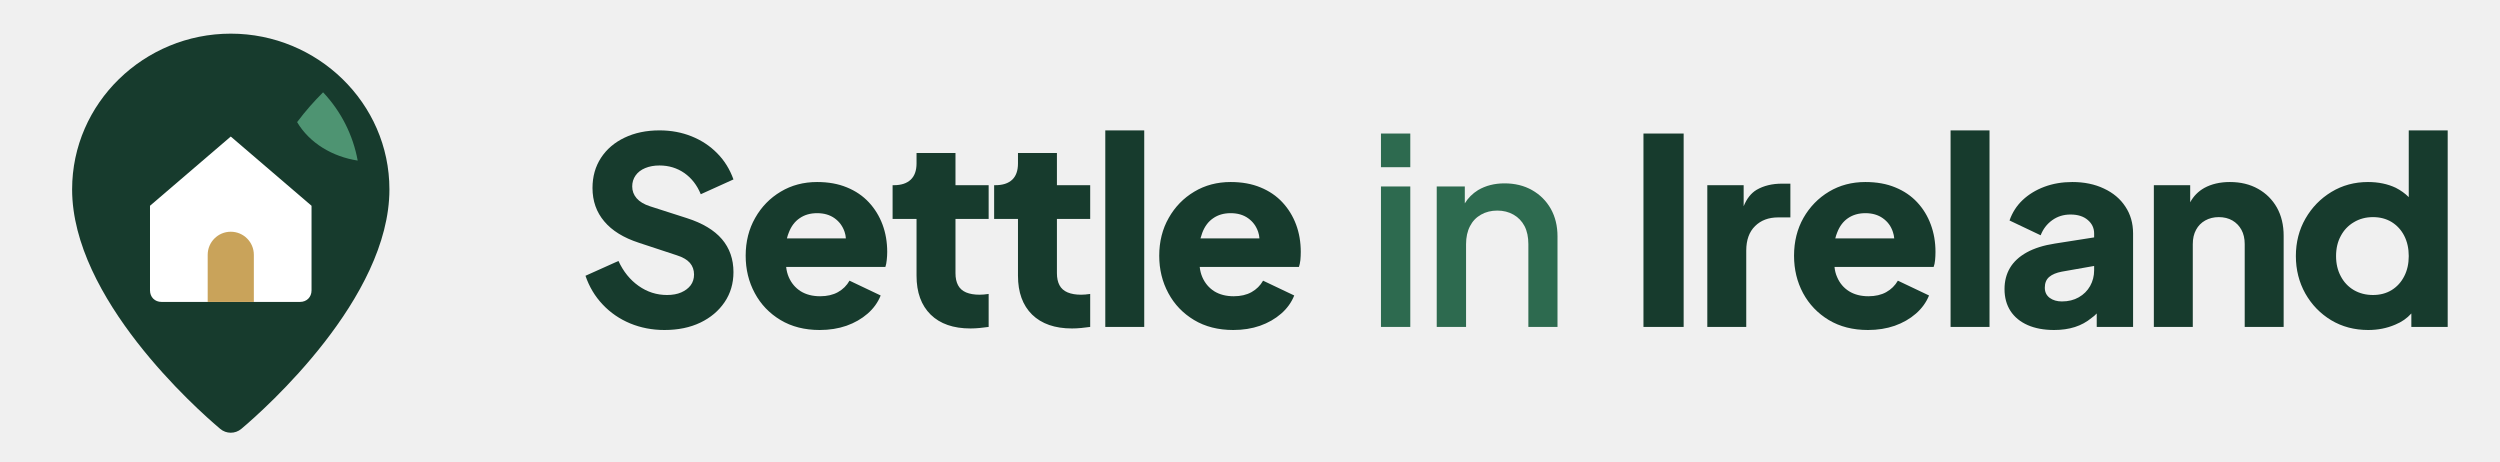
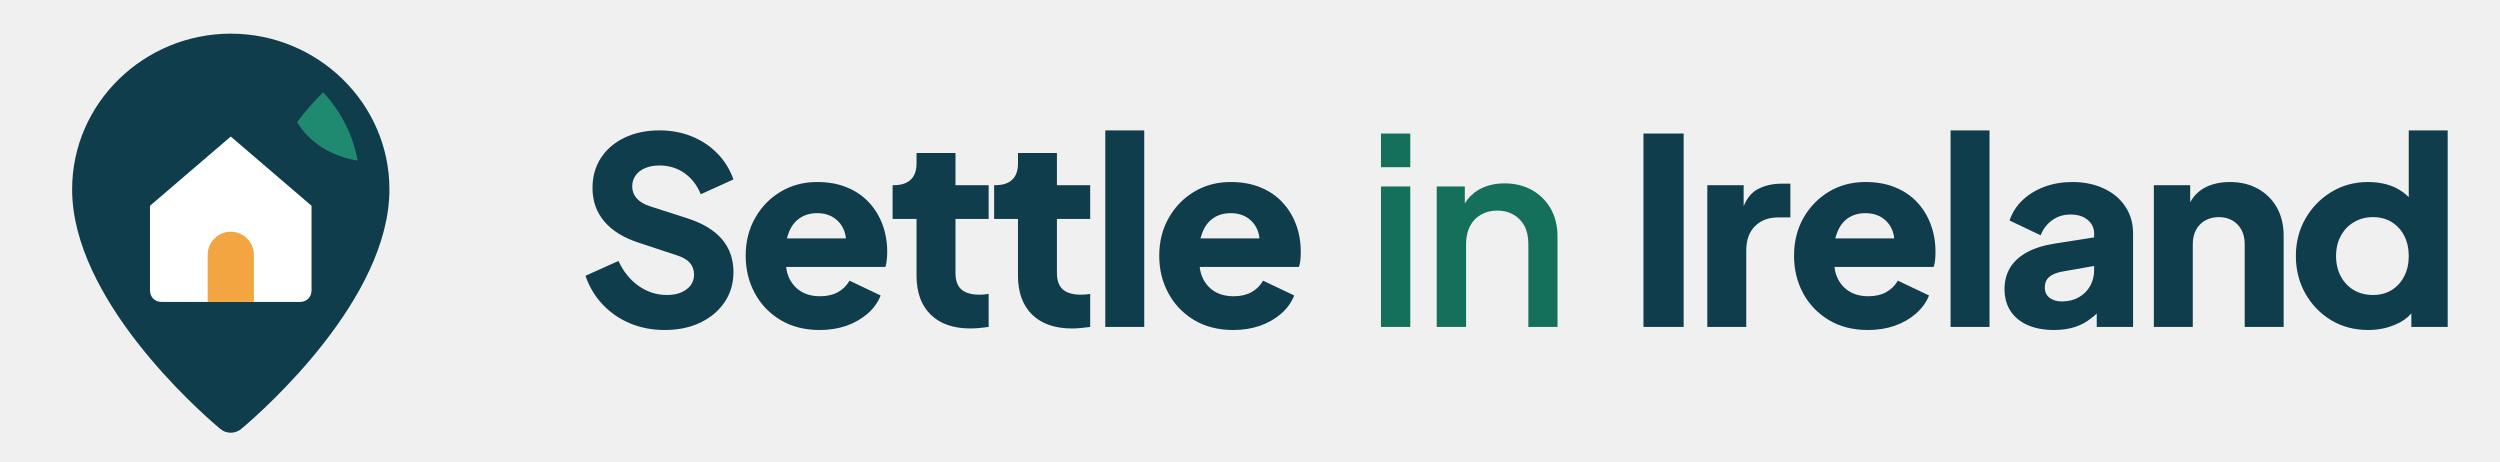
<svg xmlns="http://www.w3.org/2000/svg" viewBox="0 0 260 48" width="1040" height="192" role="img" aria-label="Settle in Ireland">
  <g transform="translate(0 0) scale(1)">
-     <path fill="#173B2D" d="M24 3.5c-9 0-16.5 7.2-16.5 16.2 0 11.3 12.9 22.8 15.4 24.9a1.7 1.7 0 0 0 2.2 0C27.6 42.5 40.5 31 40.5 19.7 40.5 10.7 33 3.5 24 3.5Z" />
-     <path fill="#4E9472" d="M33.6 9.6a14 14 0 0 1 3.6 7.1c-2.6-.4-5-1.8-6.3-4 .9-1.2 1.8-2.2 2.7-3.1Z" />
+     <path fill="#0F3D4C" d="M24 3.5c-9 0-16.5 7.2-16.5 16.2 0 11.3 12.9 22.8 15.4 24.9a1.7 1.7 0 0 0 2.2 0C27.6 42.5 40.5 31 40.5 19.7 40.5 10.7 33 3.5 24 3.5Z" />
+     <path fill="#1F8A70" d="M33.6 9.6a14 14 0 0 1 3.6 7.1c-2.6-.4-5-1.8-6.3-4 .9-1.2 1.8-2.2 2.7-3.1Z" />
    <path fill="#FFFFFF" d="M15.6 21.4 24 14.2l8.4 7.2v8.8c0 .7-.5 1.2-1.2 1.2H16.8c-.7 0-1.2-.5-1.2-1.2v-8.8Z" />
-     <path fill="#C9A35A" d="M21.6 31.4v-4.9a2.4 2.4 0 0 1 4.8 0v4.9h-4.8Z" />
+     <path fill="#F2A541" d="M21.6 31.4v-4.9a2.4 2.4 0 0 1 4.8 0v4.9h-4.8Z" />
  </g>
-   <path fill="#173B2D" d="M69.10 34.32L69.10 34.32Q67.21 34.32 65.55 33.64Q63.89 32.95 62.69 31.68Q61.48 30.41 60.89 28.68L60.89 28.68L64.32 27.14Q65.08 28.79 66.41 29.73Q67.75 30.68 69.37 30.68L69.37 30.68Q70.23 30.68 70.85 30.41Q71.47 30.14 71.83 29.67Q72.18 29.19 72.18 28.55L72.18 28.55Q72.18 27.84 71.75 27.34Q71.31 26.84 70.39 26.55L70.39 26.55L66.45 25.25Q64.05 24.47 62.84 23.02Q61.62 21.58 61.62 19.55L61.62 19.55Q61.62 17.77 62.50 16.42Q63.38 15.07 64.95 14.32Q66.53 13.56 68.59 13.56L68.59 13.56Q70.39 13.56 71.93 14.18Q73.47 14.80 74.59 15.94Q75.71 17.07 76.28 18.66L76.28 18.66L72.88 20.20Q72.31 18.80 71.18 18.00Q70.04 17.21 68.59 17.21L68.59 17.21Q67.75 17.21 67.10 17.48Q66.45 17.75 66.10 18.25Q65.75 18.75 65.75 19.39L65.75 19.39Q65.75 20.09 66.21 20.62Q66.67 21.15 67.59 21.45L67.59 21.45L71.45 22.69Q73.88 23.47 75.08 24.87Q76.28 26.28 76.28 28.30L76.28 28.30Q76.28 30.06 75.36 31.42Q74.44 32.78 72.84 33.55Q71.23 34.32 69.10 34.32ZM85.25 34.32L85.25 34.32Q82.90 34.32 81.17 33.28Q79.44 32.24 78.50 30.49Q77.55 28.73 77.55 26.60L77.55 26.60Q77.55 24.39 78.54 22.66Q79.52 20.93 81.20 19.93Q82.87 18.93 84.98 18.93L84.98 18.93Q86.73 18.93 88.08 19.49Q89.43 20.04 90.36 21.04Q91.29 22.04 91.78 23.35Q92.27 24.66 92.27 26.20L92.27 26.20Q92.27 26.63 92.22 27.05Q92.18 27.47 92.08 27.76L92.08 27.76L81.76 27.76Q81.82 28.33 82.03 28.82L82.03 28.82Q82.44 29.76 83.27 30.29Q84.11 30.81 85.30 30.81L85.30 30.81Q86.38 30.81 87.15 30.38Q87.92 29.95 88.35 29.19L88.35 29.19L91.59 30.73Q91.16 31.81 90.23 32.62Q89.30 33.43 88.03 33.88Q86.76 34.32 85.25 34.32ZM81.84 24.79L81.84 24.79L87.97 24.79Q87.95 24.44 87.84 24.12L87.84 24.12Q87.54 23.23 86.80 22.70Q86.06 22.17 84.98 22.17L84.98 22.17Q83.92 22.17 83.17 22.69Q82.41 23.20 82.03 24.20L82.03 24.20Q81.92 24.47 81.84 24.79ZM100.93 34.16L100.93 34.16Q98.26 34.16 96.79 32.72Q95.32 31.27 95.32 28.68L95.32 28.68L95.32 22.77L92.83 22.77L92.83 19.26L92.97 19.26Q94.10 19.26 94.71 18.69Q95.32 18.12 95.32 16.99L95.32 16.99L95.32 15.91L99.37 15.91L99.37 19.26L102.82 19.26L102.82 22.77L99.37 22.77L99.37 28.41Q99.37 29.17 99.64 29.67Q99.91 30.17 100.47 30.41Q101.04 30.65 101.88 30.65L101.88 30.65Q102.07 30.65 102.31 30.63Q102.55 30.60 102.82 30.57L102.82 30.57L102.82 34Q102.42 34.05 101.90 34.11Q101.39 34.16 100.93 34.16ZM111.49 34.16L111.49 34.16Q108.82 34.16 107.34 32.72Q105.87 31.27 105.87 28.68L105.87 28.68L105.87 22.77L103.39 22.77L103.39 19.26L103.52 19.26Q104.66 19.26 105.27 18.69Q105.87 18.12 105.87 16.99L105.87 16.99L105.87 15.91L109.92 15.91L109.92 19.26L113.38 19.26L113.38 22.77L109.92 22.77L109.92 28.41Q109.92 29.17 110.19 29.67Q110.46 30.17 111.03 30.41Q111.60 30.65 112.43 30.65L112.43 30.65Q112.62 30.65 112.87 30.63Q113.11 30.60 113.38 30.57L113.38 30.57L113.38 34Q112.97 34.05 112.46 34.11Q111.95 34.16 111.49 34.16ZM119.00 34L114.95 34L114.95 13.56L119.00 13.56L119.00 34ZM128.26 34.32L128.26 34.32Q125.91 34.32 124.18 33.28Q122.45 32.24 121.51 30.49Q120.56 28.73 120.56 26.60L120.56 26.60Q120.56 24.39 121.55 22.66Q122.53 20.93 124.21 19.93Q125.88 18.93 127.99 18.93L127.99 18.93Q129.74 18.93 131.09 19.49Q132.44 20.04 133.37 21.04Q134.30 22.04 134.79 23.35Q135.28 24.66 135.28 26.20L135.28 26.20Q135.28 26.63 135.24 27.05Q135.19 27.47 135.09 27.76L135.09 27.76L124.77 27.76Q124.83 28.33 125.04 28.82L125.04 28.82Q125.45 29.76 126.28 30.29Q127.12 30.81 128.31 30.81L128.31 30.81Q129.39 30.81 130.16 30.38Q130.93 29.95 131.36 29.19L131.36 29.19L134.60 30.73Q134.17 31.81 133.24 32.62Q132.31 33.43 131.04 33.88Q129.77 34.32 128.26 34.32ZM124.85 24.79L124.85 24.79L130.98 24.79Q130.96 24.44 130.85 24.12L130.85 24.12Q130.55 23.23 129.81 22.70Q129.07 22.17 127.99 22.17L127.99 22.17Q126.93 22.17 126.18 22.69Q125.42 23.20 125.04 24.20L125.04 24.20Q124.94 24.47 124.85 24.79Z" />
-   <path fill="#2D6A4F" d="M146.67 34L143.62 34L143.62 19.39L146.67 19.39L146.67 34ZM146.67 17.39L143.62 17.39L143.62 13.89L146.67 13.89L146.67 17.39ZM152.47 34L149.42 34L149.42 19.39L152.34 19.39L152.34 21.15Q152.85 20.31 153.72 19.77L153.72 19.77Q154.91 19.07 156.47 19.07L156.47 19.07Q158.09 19.07 159.33 19.77Q160.57 20.47 161.28 21.71Q161.98 22.96 161.98 24.58L161.98 24.58L161.98 34L158.95 34L158.95 25.39Q158.95 24.28 158.55 23.51Q158.14 22.74 157.40 22.32Q156.66 21.90 155.72 21.90Q154.77 21.90 154.03 22.32Q153.28 22.74 152.88 23.52Q152.47 24.31 152.47 25.39L152.47 25.39L152.47 34Z" />
-   <path fill="#173B2D" d="M175.10 34L170.92 34L170.92 13.89L175.10 13.89L175.10 34ZM181.61 34L177.56 34L177.56 19.26L181.34 19.26L181.34 21.45Q181.82 20.26 182.69 19.74L182.69 19.74Q183.79 19.10 185.33 19.10L185.33 19.10L186.20 19.10L186.20 22.61L184.93 22.61Q183.44 22.61 182.53 23.51Q181.61 24.41 181.61 26.06L181.61 26.06L181.61 34ZM194.27 34.32L194.27 34.32Q191.92 34.32 190.19 33.28Q188.47 32.24 187.52 30.49Q186.58 28.73 186.58 26.60L186.58 26.60Q186.58 24.39 187.56 22.66Q188.55 20.93 190.22 19.93Q191.89 18.93 194.00 18.93L194.00 18.93Q195.76 18.93 197.11 19.49Q198.46 20.04 199.39 21.04Q200.32 22.04 200.80 23.35Q201.29 24.66 201.29 26.20L201.29 26.20Q201.29 26.63 201.25 27.05Q201.21 27.47 201.10 27.76L201.10 27.76L190.79 27.76Q190.84 28.33 191.06 28.82L191.06 28.82Q191.46 29.76 192.30 30.29Q193.14 30.81 194.32 30.81L194.32 30.81Q195.40 30.81 196.17 30.38Q196.94 29.95 197.38 29.19L197.38 29.19L200.62 30.73Q200.18 31.81 199.25 32.62Q198.32 33.43 197.05 33.88Q195.78 34.32 194.27 34.32ZM190.87 24.79L190.87 24.79L197.00 24.79Q196.97 24.44 196.86 24.12L196.86 24.12Q196.57 23.23 195.82 22.70Q195.08 22.17 194.00 22.17L194.00 22.17Q192.95 22.17 192.19 22.69Q191.44 23.20 191.06 24.20L191.06 24.20Q190.95 24.47 190.87 24.79ZM206.91 34L202.86 34L202.86 13.56L206.91 13.56L206.91 34ZM213.63 34.32L213.63 34.32Q212.04 34.32 210.88 33.81Q209.72 33.30 209.09 32.34Q208.47 31.38 208.47 30.06L208.47 30.06Q208.47 28.82 209.04 27.86Q209.61 26.90 210.78 26.25Q211.96 25.60 213.71 25.33L213.71 25.33L217.79 24.69L217.79 24.28Q217.79 23.44 217.13 22.88Q216.47 22.31 215.33 22.31L215.33 22.31Q214.25 22.31 213.43 22.90Q212.60 23.50 212.23 24.47L212.23 24.47L208.99 22.93Q209.42 21.69 210.36 20.80Q211.31 19.91 212.63 19.42Q213.95 18.93 215.52 18.93L215.52 18.93Q217.38 18.93 218.81 19.61Q220.25 20.28 221.04 21.49Q221.84 22.69 221.84 24.28L221.84 24.28L221.84 34L218.06 34L218.06 32.60Q217.81 32.87 217.54 33.05L217.54 33.05Q216.76 33.70 215.79 34.01Q214.82 34.32 213.63 34.32ZM217.79 28.11L217.79 27.66L214.44 28.25Q213.58 28.41 213.12 28.80Q212.66 29.19 212.66 29.92L212.66 29.92Q212.66 30.60 213.17 30.98Q213.68 31.35 214.44 31.35L214.44 31.35Q215.44 31.35 216.19 30.92Q216.95 30.49 217.37 29.75Q217.79 29.00 217.79 28.11L217.79 28.11ZM228.05 34L224.00 34L224.00 19.26L227.78 19.26L227.78 21.04Q228.29 20.09 229.24 19.55L229.24 19.55Q230.37 18.93 231.91 18.93L231.91 18.93Q233.58 18.93 234.84 19.64Q236.09 20.34 236.80 21.59Q237.50 22.85 237.50 24.52L237.50 24.52L237.50 34L233.45 34L233.45 25.39Q233.45 24.52 233.11 23.90Q232.77 23.28 232.17 22.93Q231.56 22.58 230.75 22.58L230.75 22.58Q229.97 22.58 229.34 22.93Q228.72 23.28 228.39 23.90Q228.05 24.52 228.05 25.39L228.05 25.39L228.05 34ZM246.30 34.32L246.30 34.32Q244.14 34.32 242.44 33.30Q240.74 32.27 239.75 30.52Q238.77 28.76 238.77 26.63L238.77 26.63Q238.77 24.47 239.77 22.73Q240.77 20.99 242.47 19.96Q244.17 18.93 246.27 18.93L246.27 18.93Q247.89 18.93 249.16 19.53L249.16 19.53Q249.94 19.93 250.51 20.50L250.51 20.50L250.51 13.56L254.56 13.56L254.56 34L250.78 34L250.78 32.60Q250.11 33.35 249.11 33.76L249.11 33.76Q247.81 34.32 246.30 34.32ZM246.79 30.68Q247.89 30.68 248.73 30.17Q249.57 29.65 250.04 28.73Q250.51 27.82 250.51 26.63Q250.51 25.44 250.04 24.52Q249.57 23.61 248.73 23.09Q247.89 22.58 246.79 22.58Q245.68 22.58 244.80 23.11Q243.92 23.63 243.44 24.54Q242.95 25.44 242.95 26.63Q242.95 27.82 243.44 28.73Q243.92 29.65 244.80 30.17Q245.68 30.68 246.79 30.68Z" />
+   <path fill="#0F3D4C" d="M69.10 34.32L69.10 34.32Q67.21 34.32 65.55 33.64Q63.89 32.95 62.69 31.68Q61.48 30.41 60.89 28.68L60.89 28.68L64.32 27.14Q65.08 28.79 66.41 29.73Q67.75 30.68 69.37 30.68L69.37 30.68Q70.23 30.68 70.85 30.41Q71.47 30.14 71.83 29.67Q72.18 29.19 72.18 28.55L72.18 28.55Q72.18 27.84 71.75 27.34Q71.31 26.84 70.39 26.55L70.39 26.55L66.45 25.25Q64.05 24.47 62.84 23.02Q61.62 21.58 61.62 19.55L61.62 19.55Q61.62 17.77 62.50 16.42Q63.38 15.07 64.95 14.32Q66.53 13.56 68.59 13.56L68.59 13.56Q70.39 13.56 71.93 14.18Q73.47 14.80 74.59 15.94Q75.71 17.07 76.28 18.66L76.28 18.66L72.88 20.20Q72.31 18.80 71.18 18.00Q70.04 17.21 68.59 17.21L68.59 17.21Q67.75 17.21 67.10 17.48Q66.45 17.75 66.10 18.25Q65.75 18.75 65.75 19.39L65.75 19.39Q65.75 20.09 66.21 20.62Q66.67 21.15 67.59 21.45L67.59 21.45L71.45 22.69Q73.88 23.47 75.08 24.87Q76.28 26.28 76.28 28.30L76.28 28.30Q76.28 30.06 75.36 31.42Q74.44 32.78 72.84 33.55Q71.23 34.32 69.10 34.32ZM85.25 34.32L85.25 34.32Q82.90 34.32 81.17 33.28Q79.44 32.24 78.50 30.49Q77.55 28.73 77.55 26.60L77.55 26.60Q77.55 24.39 78.54 22.66Q79.52 20.93 81.20 19.93Q82.87 18.93 84.98 18.93L84.98 18.93Q86.73 18.93 88.08 19.49Q89.43 20.04 90.36 21.04Q91.29 22.04 91.78 23.35Q92.27 24.66 92.27 26.20L92.27 26.20Q92.27 26.63 92.22 27.05Q92.18 27.47 92.08 27.76L92.08 27.76L81.76 27.76Q81.82 28.33 82.03 28.82L82.03 28.82Q82.44 29.76 83.27 30.29Q84.11 30.81 85.30 30.81L85.30 30.81Q86.38 30.81 87.15 30.38Q87.92 29.95 88.35 29.19L88.35 29.19L91.59 30.73Q91.16 31.81 90.23 32.62Q89.30 33.43 88.03 33.88Q86.76 34.32 85.25 34.32ZM81.84 24.79L81.84 24.79L87.97 24.79Q87.95 24.44 87.84 24.12L87.84 24.12Q87.54 23.23 86.80 22.70Q86.06 22.17 84.98 22.17L84.98 22.17Q83.92 22.17 83.17 22.69Q82.41 23.20 82.03 24.20L82.03 24.20Q81.92 24.47 81.84 24.79ZM100.93 34.16L100.93 34.16Q98.26 34.16 96.79 32.72Q95.32 31.27 95.32 28.68L95.32 28.68L95.32 22.77L92.83 22.77L92.83 19.26L92.97 19.26Q94.10 19.26 94.71 18.69Q95.32 18.12 95.32 16.99L95.32 16.99L95.32 15.91L99.37 15.91L99.37 19.26L102.82 19.26L102.82 22.77L99.37 22.77L99.37 28.41Q99.37 29.17 99.64 29.67Q99.91 30.17 100.47 30.41Q101.04 30.65 101.88 30.65L101.88 30.65Q102.07 30.65 102.31 30.63Q102.55 30.60 102.82 30.57L102.82 30.57L102.82 34Q102.42 34.05 101.90 34.11Q101.39 34.16 100.93 34.16ZM111.49 34.16L111.49 34.16Q108.82 34.16 107.34 32.72Q105.87 31.27 105.87 28.68L105.87 28.68L105.87 22.77L103.39 22.77L103.39 19.26L103.52 19.26Q104.66 19.26 105.27 18.69Q105.87 18.12 105.87 16.99L105.87 16.99L105.87 15.91L109.92 15.91L109.92 19.26L113.38 19.26L113.38 22.77L109.92 22.77L109.92 28.41Q109.92 29.17 110.19 29.67Q110.46 30.17 111.03 30.41Q111.60 30.65 112.43 30.65L112.43 30.65Q112.62 30.65 112.87 30.63Q113.11 30.60 113.38 30.57L113.38 30.57L113.38 34Q112.97 34.05 112.46 34.11Q111.95 34.16 111.49 34.16ZM119.00 34L114.95 34L114.95 13.56L119.00 13.56L119.00 34ZM128.26 34.32L128.26 34.32Q125.91 34.32 124.18 33.28Q122.45 32.24 121.51 30.49Q120.56 28.73 120.56 26.60L120.56 26.60Q120.56 24.39 121.55 22.66Q122.53 20.93 124.21 19.93Q125.88 18.93 127.99 18.93L127.99 18.93Q129.74 18.93 131.09 19.49Q132.44 20.04 133.37 21.04Q134.30 22.04 134.79 23.35Q135.28 24.66 135.28 26.20L135.28 26.20Q135.28 26.63 135.24 27.05Q135.19 27.47 135.09 27.76L135.09 27.76L124.77 27.76Q124.83 28.33 125.04 28.82L125.04 28.82Q125.45 29.76 126.28 30.29Q127.12 30.81 128.31 30.81L128.31 30.81Q129.39 30.81 130.16 30.38Q130.93 29.95 131.36 29.19L131.36 29.19L134.60 30.73Q134.17 31.81 133.24 32.62Q132.31 33.43 131.04 33.88Q129.77 34.32 128.26 34.32ZM124.85 24.79L124.85 24.79L130.98 24.79Q130.96 24.44 130.85 24.12L130.85 24.12Q130.55 23.23 129.81 22.70Q129.07 22.17 127.99 22.17L127.99 22.17Q126.93 22.17 126.18 22.69Q125.42 23.20 125.04 24.20L125.04 24.20Q124.94 24.47 124.85 24.79Z" />
+   <path fill="#14705A" d="M146.67 34L143.62 34L143.62 19.39L146.67 19.39L146.67 34ZM146.67 17.39L143.62 17.39L143.62 13.89L146.67 13.89L146.67 17.39ZM152.47 34L149.42 34L149.42 19.39L152.34 19.39L152.34 21.15Q152.85 20.31 153.72 19.77L153.72 19.77Q154.91 19.07 156.47 19.07L156.47 19.07Q158.09 19.07 159.33 19.77Q160.57 20.47 161.28 21.71Q161.98 22.96 161.98 24.58L161.98 24.58L161.98 34L158.95 34L158.95 25.39Q158.95 24.28 158.55 23.51Q158.14 22.74 157.40 22.32Q156.66 21.90 155.72 21.90Q154.77 21.90 154.03 22.32Q153.28 22.74 152.88 23.52Q152.47 24.31 152.47 25.39L152.47 25.39L152.47 34Z" />
+   <path fill="#0F3D4C" d="M175.10 34L170.92 34L170.92 13.89L175.10 13.89L175.10 34ZM181.61 34L177.56 34L177.56 19.26L181.34 19.26L181.34 21.45Q181.82 20.26 182.69 19.74L182.69 19.74Q183.79 19.10 185.33 19.10L185.33 19.10L186.20 19.10L186.20 22.61L184.93 22.61Q183.44 22.61 182.53 23.51Q181.61 24.41 181.61 26.06L181.61 26.06L181.61 34ZM194.27 34.32L194.27 34.32Q191.92 34.32 190.19 33.28Q188.47 32.24 187.52 30.49Q186.58 28.73 186.58 26.60L186.58 26.60Q186.58 24.39 187.56 22.66Q188.55 20.93 190.22 19.93Q191.89 18.93 194.00 18.93L194.00 18.93Q195.76 18.93 197.11 19.49Q198.46 20.04 199.39 21.04Q200.32 22.04 200.80 23.35Q201.29 24.66 201.29 26.20L201.29 26.20Q201.29 26.63 201.25 27.05Q201.21 27.47 201.10 27.76L201.10 27.76L190.79 27.76Q190.84 28.33 191.06 28.82L191.06 28.82Q191.46 29.76 192.30 30.29Q193.14 30.81 194.32 30.81L194.32 30.81Q195.40 30.81 196.17 30.38Q196.94 29.95 197.38 29.19L197.38 29.19L200.62 30.73Q200.18 31.81 199.25 32.62Q198.32 33.43 197.05 33.88Q195.78 34.32 194.27 34.32ZM190.87 24.79L190.87 24.79L197.00 24.79Q196.97 24.44 196.86 24.12L196.86 24.12Q196.57 23.23 195.82 22.70Q195.08 22.17 194.00 22.17L194.00 22.17Q192.95 22.17 192.19 22.69Q191.44 23.20 191.06 24.20L191.06 24.20Q190.95 24.47 190.87 24.79ZM206.91 34L202.86 34L202.86 13.56L206.91 13.56L206.91 34ZM213.63 34.32L213.63 34.32Q212.04 34.32 210.88 33.81Q209.72 33.30 209.09 32.34Q208.47 31.38 208.47 30.06L208.47 30.06Q208.47 28.82 209.04 27.86Q209.61 26.90 210.78 26.25Q211.96 25.60 213.71 25.33L213.71 25.33L217.79 24.69L217.79 24.28Q217.79 23.44 217.13 22.88Q216.47 22.31 215.33 22.31L215.33 22.31Q214.25 22.31 213.43 22.90Q212.60 23.50 212.23 24.47L212.23 24.47L208.99 22.93Q209.42 21.69 210.36 20.80Q211.31 19.91 212.63 19.42Q213.95 18.93 215.52 18.93L215.52 18.93Q217.38 18.93 218.81 19.61Q220.25 20.28 221.04 21.49Q221.84 22.69 221.84 24.28L221.84 24.28L221.84 34L218.06 34L218.06 32.60Q217.81 32.87 217.54 33.05L217.54 33.05Q216.76 33.70 215.79 34.01Q214.82 34.32 213.63 34.32ZM217.79 28.11L217.79 27.66L214.44 28.25Q213.58 28.41 213.12 28.80Q212.66 29.19 212.66 29.92L212.66 29.92Q212.66 30.60 213.17 30.98Q213.68 31.35 214.44 31.35L214.44 31.35Q215.44 31.35 216.19 30.92Q216.95 30.49 217.37 29.75Q217.79 29.00 217.79 28.11L217.79 28.11ZM228.05 34L224.00 34L224.00 19.26L227.78 19.26L227.78 21.04Q228.29 20.09 229.24 19.55L229.24 19.55Q230.37 18.93 231.91 18.93L231.91 18.93Q233.58 18.93 234.84 19.64Q236.09 20.34 236.80 21.59Q237.50 22.85 237.50 24.52L237.50 24.52L237.50 34L233.45 34L233.45 25.39Q233.45 24.52 233.11 23.90Q232.77 23.28 232.17 22.93Q231.56 22.58 230.75 22.58L230.75 22.58Q229.97 22.58 229.34 22.93Q228.72 23.28 228.39 23.90Q228.05 24.52 228.05 25.39L228.05 25.39L228.05 34ZM246.30 34.32L246.30 34.32Q244.14 34.32 242.44 33.30Q240.74 32.27 239.75 30.52Q238.77 28.76 238.77 26.63L238.77 26.63Q238.77 24.47 239.77 22.73Q240.77 20.99 242.47 19.96Q244.17 18.93 246.27 18.93L246.27 18.93Q247.89 18.93 249.16 19.53L249.16 19.53Q249.94 19.93 250.51 20.50L250.51 20.50L250.51 13.56L254.56 13.56L254.56 34L250.78 34L250.78 32.60Q250.11 33.35 249.11 33.76L249.11 33.76Q247.81 34.32 246.30 34.32ZM246.79 30.68Q247.89 30.68 248.73 30.17Q249.57 29.65 250.04 28.73Q250.51 27.82 250.51 26.63Q250.51 25.44 250.04 24.52Q249.57 23.61 248.73 23.09Q247.89 22.58 246.79 22.58Q245.68 22.58 244.80 23.11Q243.92 23.63 243.44 24.54Q242.95 25.44 242.95 26.63Q242.95 27.82 243.44 28.73Q243.92 29.65 244.80 30.17Q245.68 30.68 246.79 30.68Z" />
</svg>
